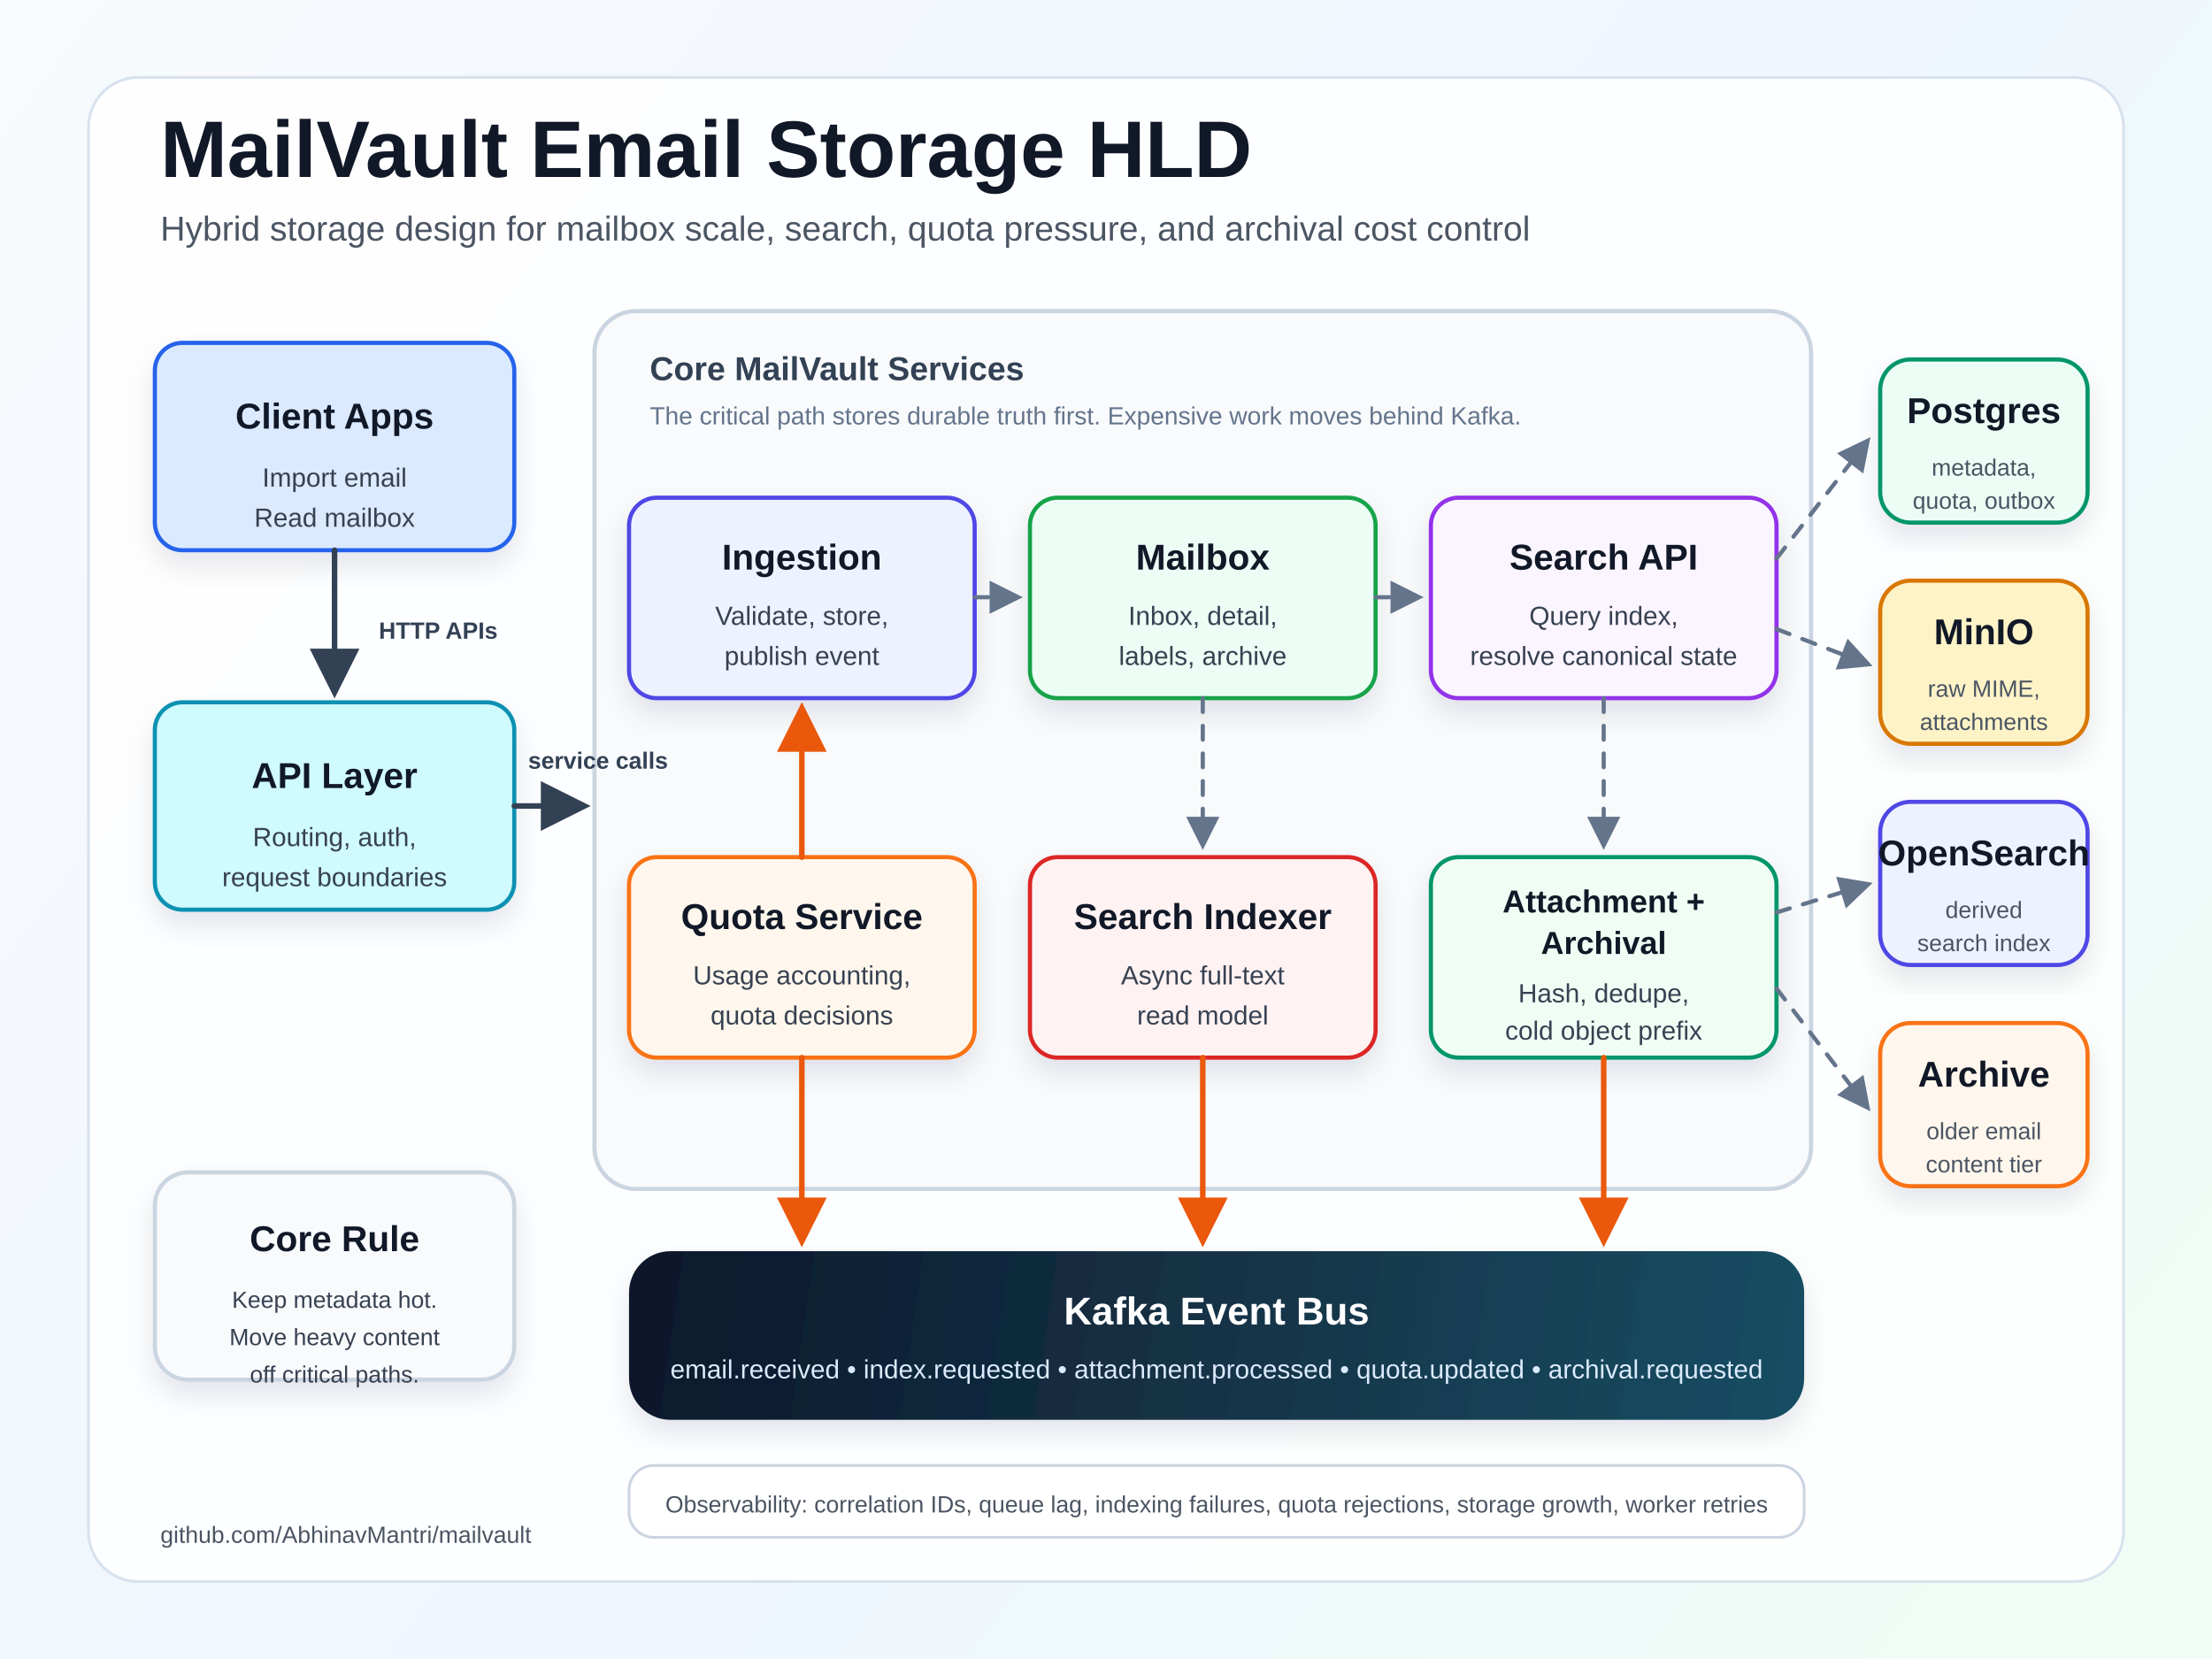
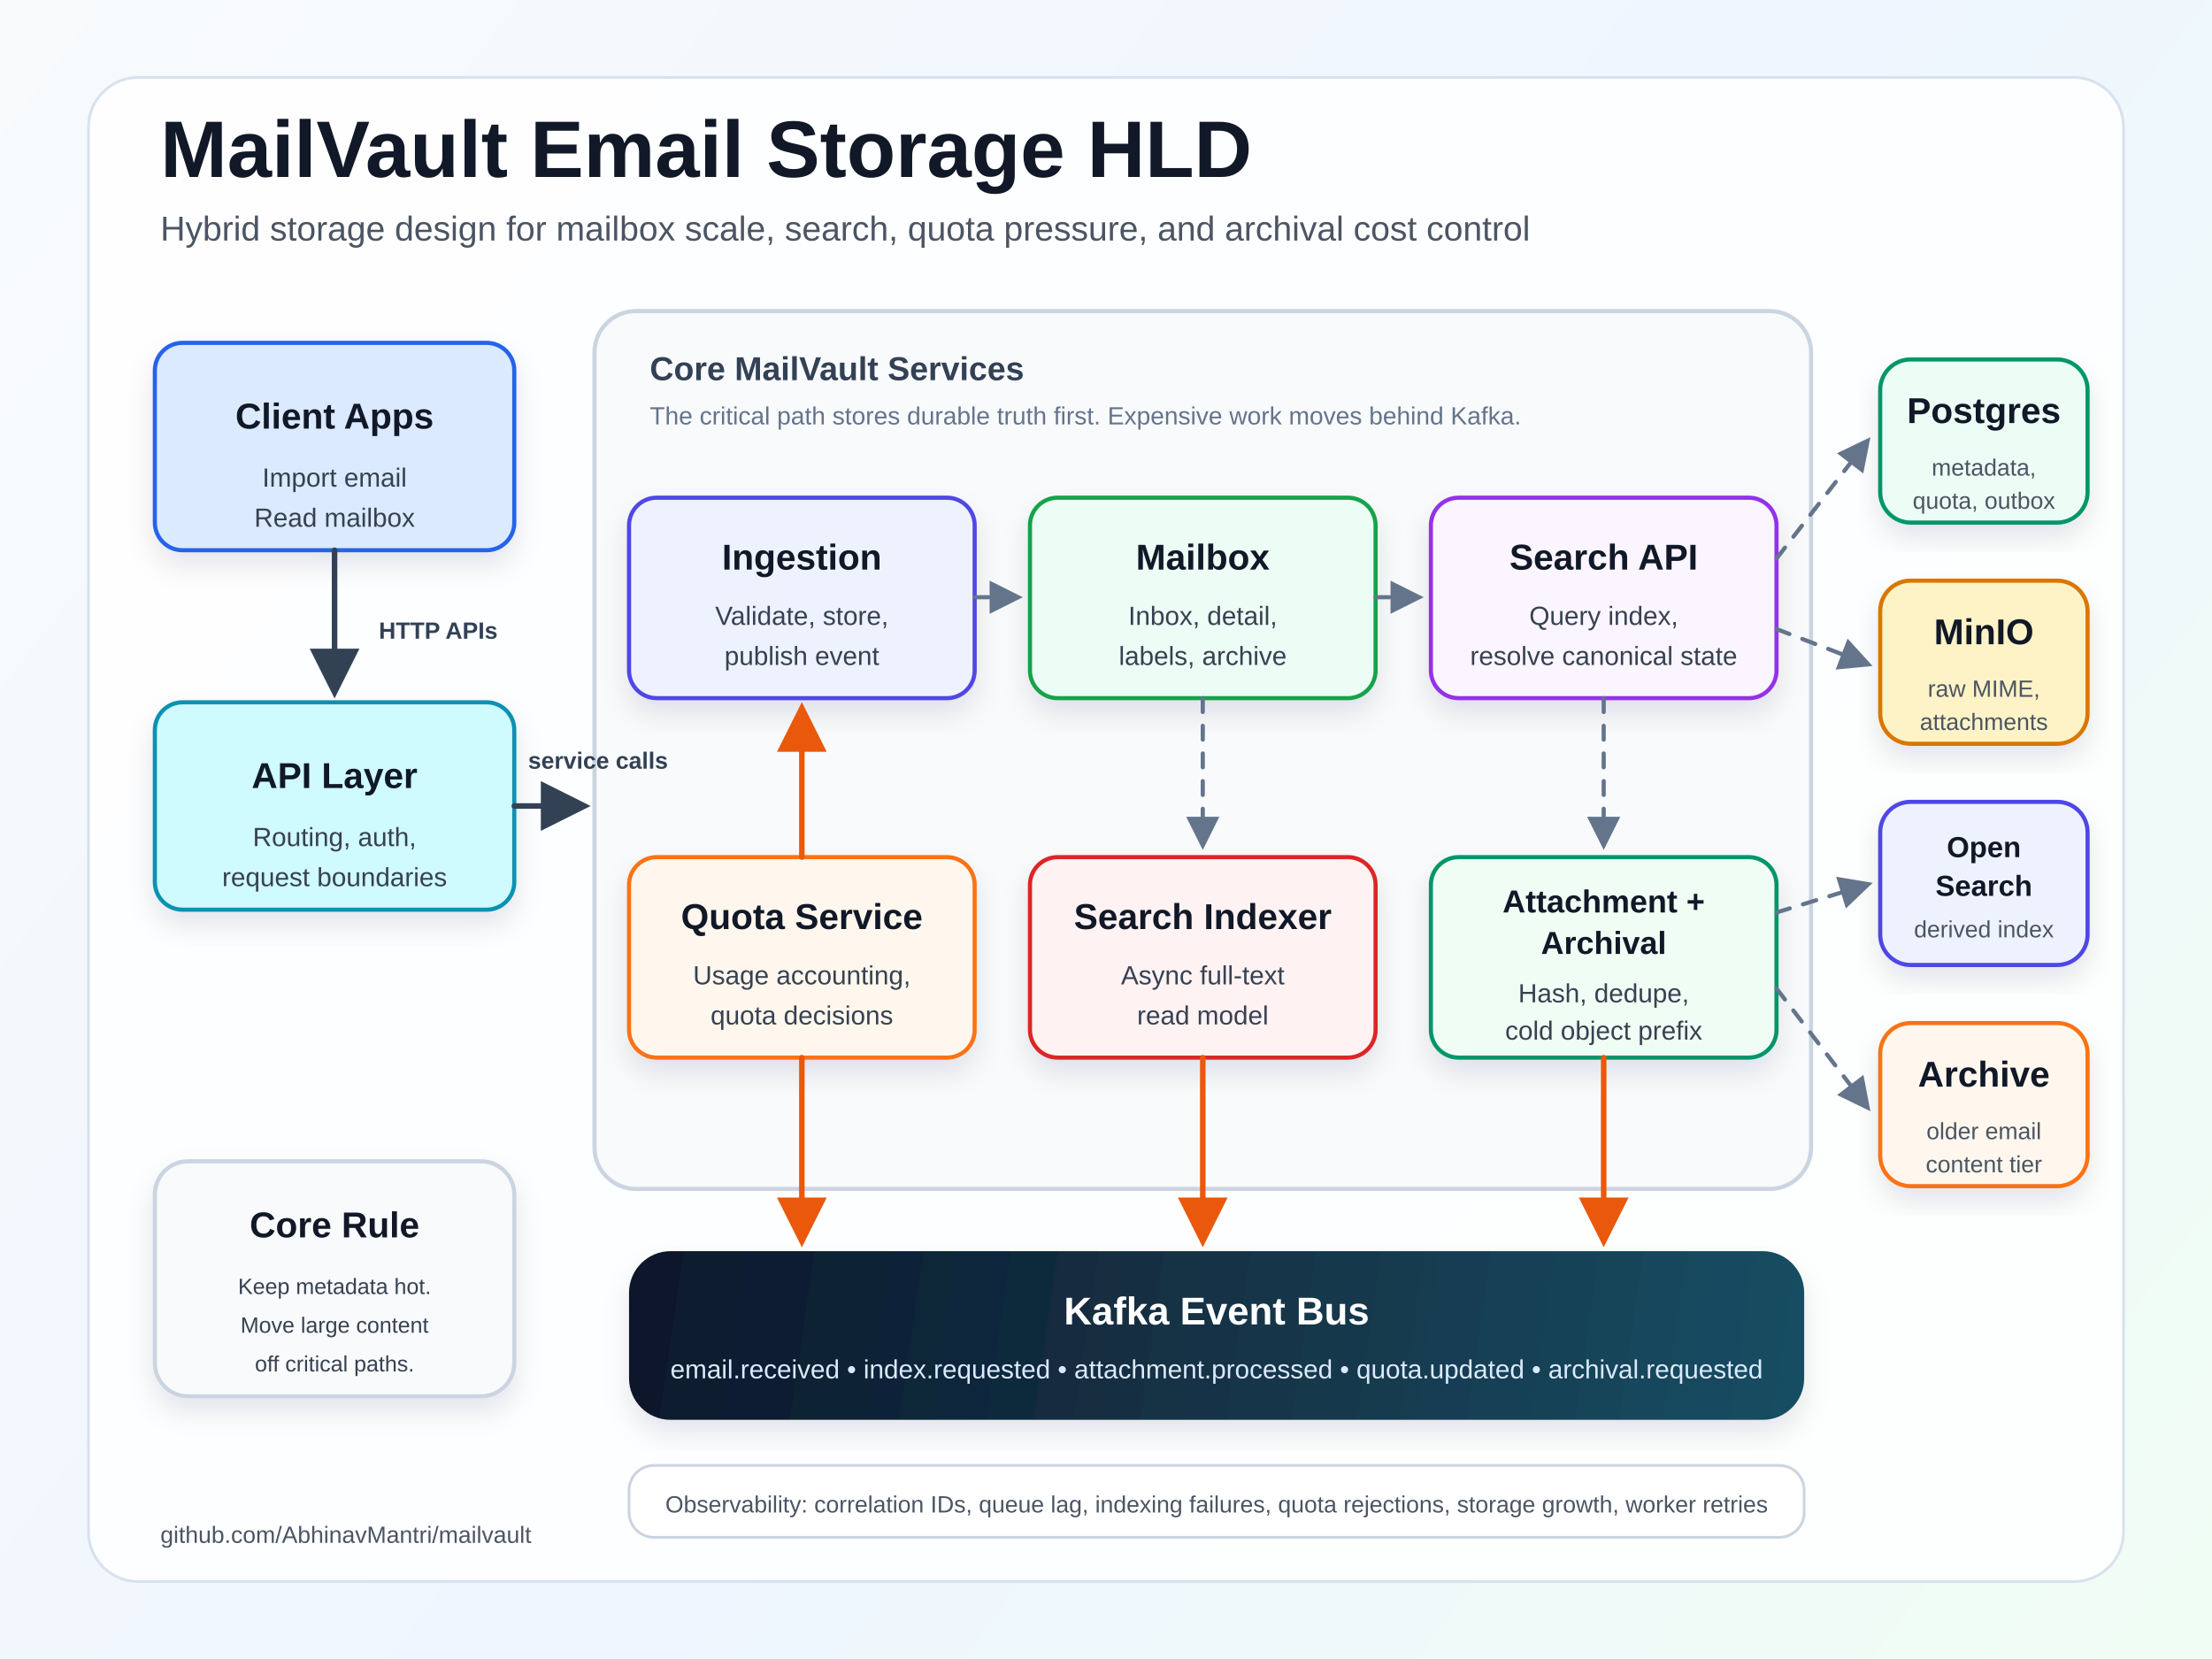
<svg xmlns="http://www.w3.org/2000/svg" width="1600" height="1200" viewBox="0 0 1600 1200" fill="none" role="img" aria-labelledby="title desc">
  <defs>
    <style>
      .title { font: 700 58px Arial, Helvetica, sans-serif; fill: #111827; }
      .subtitle { font: 400 25px Arial, Helvetica, sans-serif; fill: #4b5563; }
      .group-title { font: 700 24px Arial, Helvetica, sans-serif; fill: #334155; }
      .group-note { font: 400 18px Arial, Helvetica, sans-serif; fill: #64748b; }
      .box-title { font: 700 26px Arial, Helvetica, sans-serif; fill: #111827; }
      .box-title-small { font: 700 23px Arial, Helvetica, sans-serif; fill: #111827; }
+       .box-title-xs { font: 700 21px Arial, Helvetica, sans-serif; fill: #111827; }
      .box-body { font: 400 19px Arial, Helvetica, sans-serif; fill: #374151; }
-       .callout-body { font: 400 17px Arial, Helvetica, sans-serif; fill: #374151; }
+       .callout-body { font: 400 16px Arial, Helvetica, sans-serif; fill: #374151; }
      .small { font: 400 17px Arial, Helvetica, sans-serif; fill: #4b5563; }
      .label { font: 700 17px Arial, Helvetica, sans-serif; fill: #334155; }
      .white-title { font: 700 28px Arial, Helvetica, sans-serif; fill: #ffffff; }
      .white-small { font: 400 19px Arial, Helvetica, sans-serif; fill: #dbeafe; }
      .arrow { stroke: #334155; stroke-width: 4; stroke-linecap: round; stroke-linejoin: round; }
      .soft-arrow { stroke: #64748b; stroke-width: 3; stroke-linecap: round; stroke-linejoin: round; stroke-dasharray: 10 10; }
      .event-arrow { stroke: #ea580c; stroke-width: 4; stroke-linecap: round; stroke-linejoin: round; }
      .box { stroke-width: 3; rx: 20; }
    </style>
    <marker id="arrow" viewBox="0 0 10 10" refX="8" refY="5" markerWidth="9" markerHeight="9" orient="auto">
      <path d="M0 0 L10 5 L0 10 z" fill="#334155" />
    </marker>
    <marker id="softArrow" viewBox="0 0 10 10" refX="8" refY="5" markerWidth="8" markerHeight="8" orient="auto">
      <path d="M0 0 L10 5 L0 10 z" fill="#64748b" />
    </marker>
    <marker id="eventArrow" viewBox="0 0 10 10" refX="8" refY="5" markerWidth="9" markerHeight="9" orient="auto">
      <path d="M0 0 L10 5 L0 10 z" fill="#ea580c" />
    </marker>
    <linearGradient id="pageBg" x1="0" y1="0" x2="1600" y2="1200" gradientUnits="userSpaceOnUse">
      <stop stop-color="#f8fafc" />
      <stop offset="0.54" stop-color="#eff6ff" />
      <stop offset="1" stop-color="#f0fdf4" />
    </linearGradient>
    <linearGradient id="kafkaBg" x1="455" y1="905" x2="1305" y2="1028" gradientUnits="userSpaceOnUse">
      <stop stop-color="#0f172a" />
      <stop offset="1" stop-color="#164e63" />
    </linearGradient>
    <filter id="shadow" x="-10%" y="-12%" width="120%" height="130%">
      <feDropShadow dx="0" dy="10" stdDeviation="10" flood-color="#0f172a" flood-opacity="0.10" />
    </filter>
  </defs>
  <rect width="1600" height="1200" fill="url(#pageBg)" />
  <rect x="64" y="56" width="1472" height="1088" rx="36" fill="#ffffff" fill-opacity="0.86" stroke="#d8e2ee" stroke-width="2" />
  <text x="116" y="128" class="title">MailVault Email Storage HLD</text>
  <text x="116" y="174" class="subtitle">Hybrid storage design for mailbox scale, search, quota pressure, and archival cost control</text>
  <rect x="112" y="248" width="260" height="150" class="box" fill="#dbeafe" stroke="#2563eb" filter="url(#shadow)" />
  <text x="242" y="310" text-anchor="middle" class="box-title">Client Apps</text>
  <text x="242" y="352" text-anchor="middle" class="box-body">Import email</text>
  <text x="242" y="381" text-anchor="middle" class="box-body">Read mailbox</text>
  <path class="arrow" d="M242 398 L242 498" marker-end="url(#arrow)" />
  <text x="274" y="462" class="label">HTTP APIs</text>
  <rect x="112" y="508" width="260" height="150" class="box" fill="#cffafe" stroke="#0891b2" filter="url(#shadow)" />
  <text x="242" y="570" text-anchor="middle" class="box-title">API Layer</text>
  <text x="242" y="612" text-anchor="middle" class="box-body">Routing, auth,</text>
  <text x="242" y="641" text-anchor="middle" class="box-body">request boundaries</text>
  <rect x="430" y="225" width="880" height="635" rx="30" fill="#f8fafc" stroke="#cbd5e1" stroke-width="3" />
  <text x="470" y="275" class="group-title">Core MailVault Services</text>
  <text x="470" y="307" class="group-note">The critical path stores durable truth first. Expensive work moves behind Kafka.</text>
  <path class="arrow" d="M372 583 L420 583" marker-end="url(#arrow)" />
  <text x="382" y="556" class="label">service calls</text>
  <rect x="455" y="360" width="250" height="145" class="box" fill="#eef2ff" stroke="#4f46e5" filter="url(#shadow)" />
  <text x="580" y="412" text-anchor="middle" class="box-title">Ingestion</text>
  <text x="580" y="452" text-anchor="middle" class="box-body">Validate, store,</text>
  <text x="580" y="481" text-anchor="middle" class="box-body">publish event</text>
  <rect x="745" y="360" width="250" height="145" class="box" fill="#ecfdf5" stroke="#16a34a" filter="url(#shadow)" />
  <text x="870" y="412" text-anchor="middle" class="box-title">Mailbox</text>
  <text x="870" y="452" text-anchor="middle" class="box-body">Inbox, detail,</text>
  <text x="870" y="481" text-anchor="middle" class="box-body">labels, archive</text>
  <rect x="1035" y="360" width="250" height="145" class="box" fill="#faf5ff" stroke="#9333ea" filter="url(#shadow)" />
  <text x="1160" y="412" text-anchor="middle" class="box-title">Search API</text>
  <text x="1160" y="452" text-anchor="middle" class="box-body">Query index,</text>
  <text x="1160" y="481" text-anchor="middle" class="box-body">resolve canonical state</text>
  <rect x="455" y="620" width="250" height="145" class="box" fill="#fff7ed" stroke="#f97316" filter="url(#shadow)" />
  <text x="580" y="672" text-anchor="middle" class="box-title">Quota Service</text>
  <text x="580" y="712" text-anchor="middle" class="box-body">Usage accounting,</text>
  <text x="580" y="741" text-anchor="middle" class="box-body">quota decisions</text>
  <rect x="745" y="620" width="250" height="145" class="box" fill="#fef2f2" stroke="#dc2626" filter="url(#shadow)" />
  <text x="870" y="672" text-anchor="middle" class="box-title">Search Indexer</text>
  <text x="870" y="712" text-anchor="middle" class="box-body">Async full-text</text>
  <text x="870" y="741" text-anchor="middle" class="box-body">read model</text>
  <rect x="1035" y="620" width="250" height="145" class="box" fill="#f0fdf4" stroke="#059669" filter="url(#shadow)" />
  <text x="1160" y="660" text-anchor="middle" class="box-title-small">Attachment +</text>
  <text x="1160" y="690" text-anchor="middle" class="box-title-small">Archival</text>
  <text x="1160" y="725" text-anchor="middle" class="box-body">Hash, dedupe,</text>
  <text x="1160" y="752" text-anchor="middle" class="box-body">cold object prefix</text>
  <rect x="1360" y="260" width="150" height="118" rx="22" fill="#ecfdf5" stroke="#059669" stroke-width="3" filter="url(#shadow)" />
  <text x="1435" y="306" text-anchor="middle" class="box-title">Postgres</text>
  <text x="1435" y="344" text-anchor="middle" class="small">metadata,</text>
  <text x="1435" y="368" text-anchor="middle" class="small">quota, outbox</text>
  <rect x="1360" y="420" width="150" height="118" rx="22" fill="#fef3c7" stroke="#d97706" stroke-width="3" filter="url(#shadow)" />
  <text x="1435" y="466" text-anchor="middle" class="box-title">MinIO</text>
  <text x="1435" y="504" text-anchor="middle" class="small">raw MIME,</text>
  <text x="1435" y="528" text-anchor="middle" class="small">attachments</text>
  <rect x="1360" y="580" width="150" height="118" rx="22" fill="#eef2ff" stroke="#4f46e5" stroke-width="3" filter="url(#shadow)" />
-   <text x="1435" y="626" text-anchor="middle" class="box-title">OpenSearch</text>
-   <text x="1435" y="664" text-anchor="middle" class="small">derived</text>
-   <text x="1435" y="688" text-anchor="middle" class="small">search index</text>
+   <text x="1435" y="620" text-anchor="middle" class="box-title-xs">Open</text>
+   <text x="1435" y="648" text-anchor="middle" class="box-title-xs">Search</text>
+   <text x="1435" y="678" text-anchor="middle" class="small">derived index</text>
  <rect x="1360" y="740" width="150" height="118" rx="22" fill="#fff7ed" stroke="#f97316" stroke-width="3" filter="url(#shadow)" />
  <text x="1435" y="786" text-anchor="middle" class="box-title">Archive</text>
  <text x="1435" y="824" text-anchor="middle" class="small">older email</text>
  <text x="1435" y="848" text-anchor="middle" class="small">content tier</text>
  <path class="soft-arrow" d="M705 432 L735 432" marker-end="url(#softArrow)" />
  <path class="soft-arrow" d="M995 432 L1025 432" marker-end="url(#softArrow)" />
  <path class="soft-arrow" d="M870 505 L870 610" marker-end="url(#softArrow)" />
  <path class="soft-arrow" d="M1160 505 L1160 610" marker-end="url(#softArrow)" />
  <path class="soft-arrow" d="M1285 404 L1350 320" marker-end="url(#softArrow)" />
  <path class="soft-arrow" d="M1285 455 L1350 480" marker-end="url(#softArrow)" />
  <path class="soft-arrow" d="M1285 660 L1350 640" marker-end="url(#softArrow)" />
  <path class="soft-arrow" d="M1285 715 L1350 800" marker-end="url(#softArrow)" />
  <rect x="455" y="905" width="850" height="122" rx="30" fill="url(#kafkaBg)" filter="url(#shadow)" />
  <text x="880" y="958" text-anchor="middle" class="white-title">Kafka Event Bus</text>
  <text x="880" y="997" text-anchor="middle" class="white-small">email.received • index.requested • attachment.processed • quota.updated • archival.requested</text>
  <path class="event-arrow" d="M580 765 L580 895" marker-end="url(#eventArrow)" />
  <path class="event-arrow" d="M870 765 L870 895" marker-end="url(#eventArrow)" />
  <path class="event-arrow" d="M1160 765 L1160 895" marker-end="url(#eventArrow)" />
  <path class="event-arrow" d="M580 620 C580 575 580 550 580 515" marker-end="url(#eventArrow)" />
-   <rect x="112" y="848" width="260" height="150" rx="24" fill="#f8fafc" stroke="#cbd5e1" stroke-width="3" filter="url(#shadow)" />
-   <text x="242" y="905" text-anchor="middle" class="box-title">Core Rule</text>
-   <text x="242" y="946" text-anchor="middle" class="callout-body">Keep metadata hot.</text>
-   <text x="242" y="973" text-anchor="middle" class="callout-body">Move heavy content</text>
-   <text x="242" y="1000" text-anchor="middle" class="callout-body">off critical paths.</text>
+   <rect x="112" y="840" width="260" height="170" rx="24" fill="#f8fafc" stroke="#cbd5e1" stroke-width="3" filter="url(#shadow)" />
+   <text x="242" y="895" text-anchor="middle" class="box-title">Core Rule</text>
+   <text x="242" y="936" text-anchor="middle" class="callout-body">Keep metadata hot.</text>
+   <text x="242" y="964" text-anchor="middle" class="callout-body">Move large content</text>
+   <text x="242" y="992" text-anchor="middle" class="callout-body">off critical paths.</text>
  <rect x="455" y="1060" width="850" height="52" rx="18" fill="#ffffff" stroke="#cbd5e1" stroke-width="2" />
  <text x="880" y="1094" text-anchor="middle" class="small">Observability: correlation IDs, queue lag, indexing failures, quota rejections, storage growth, worker retries</text>
  <text x="116" y="1116" class="small">github.com/AbhinavMantri/mailvault</text>
</svg>
